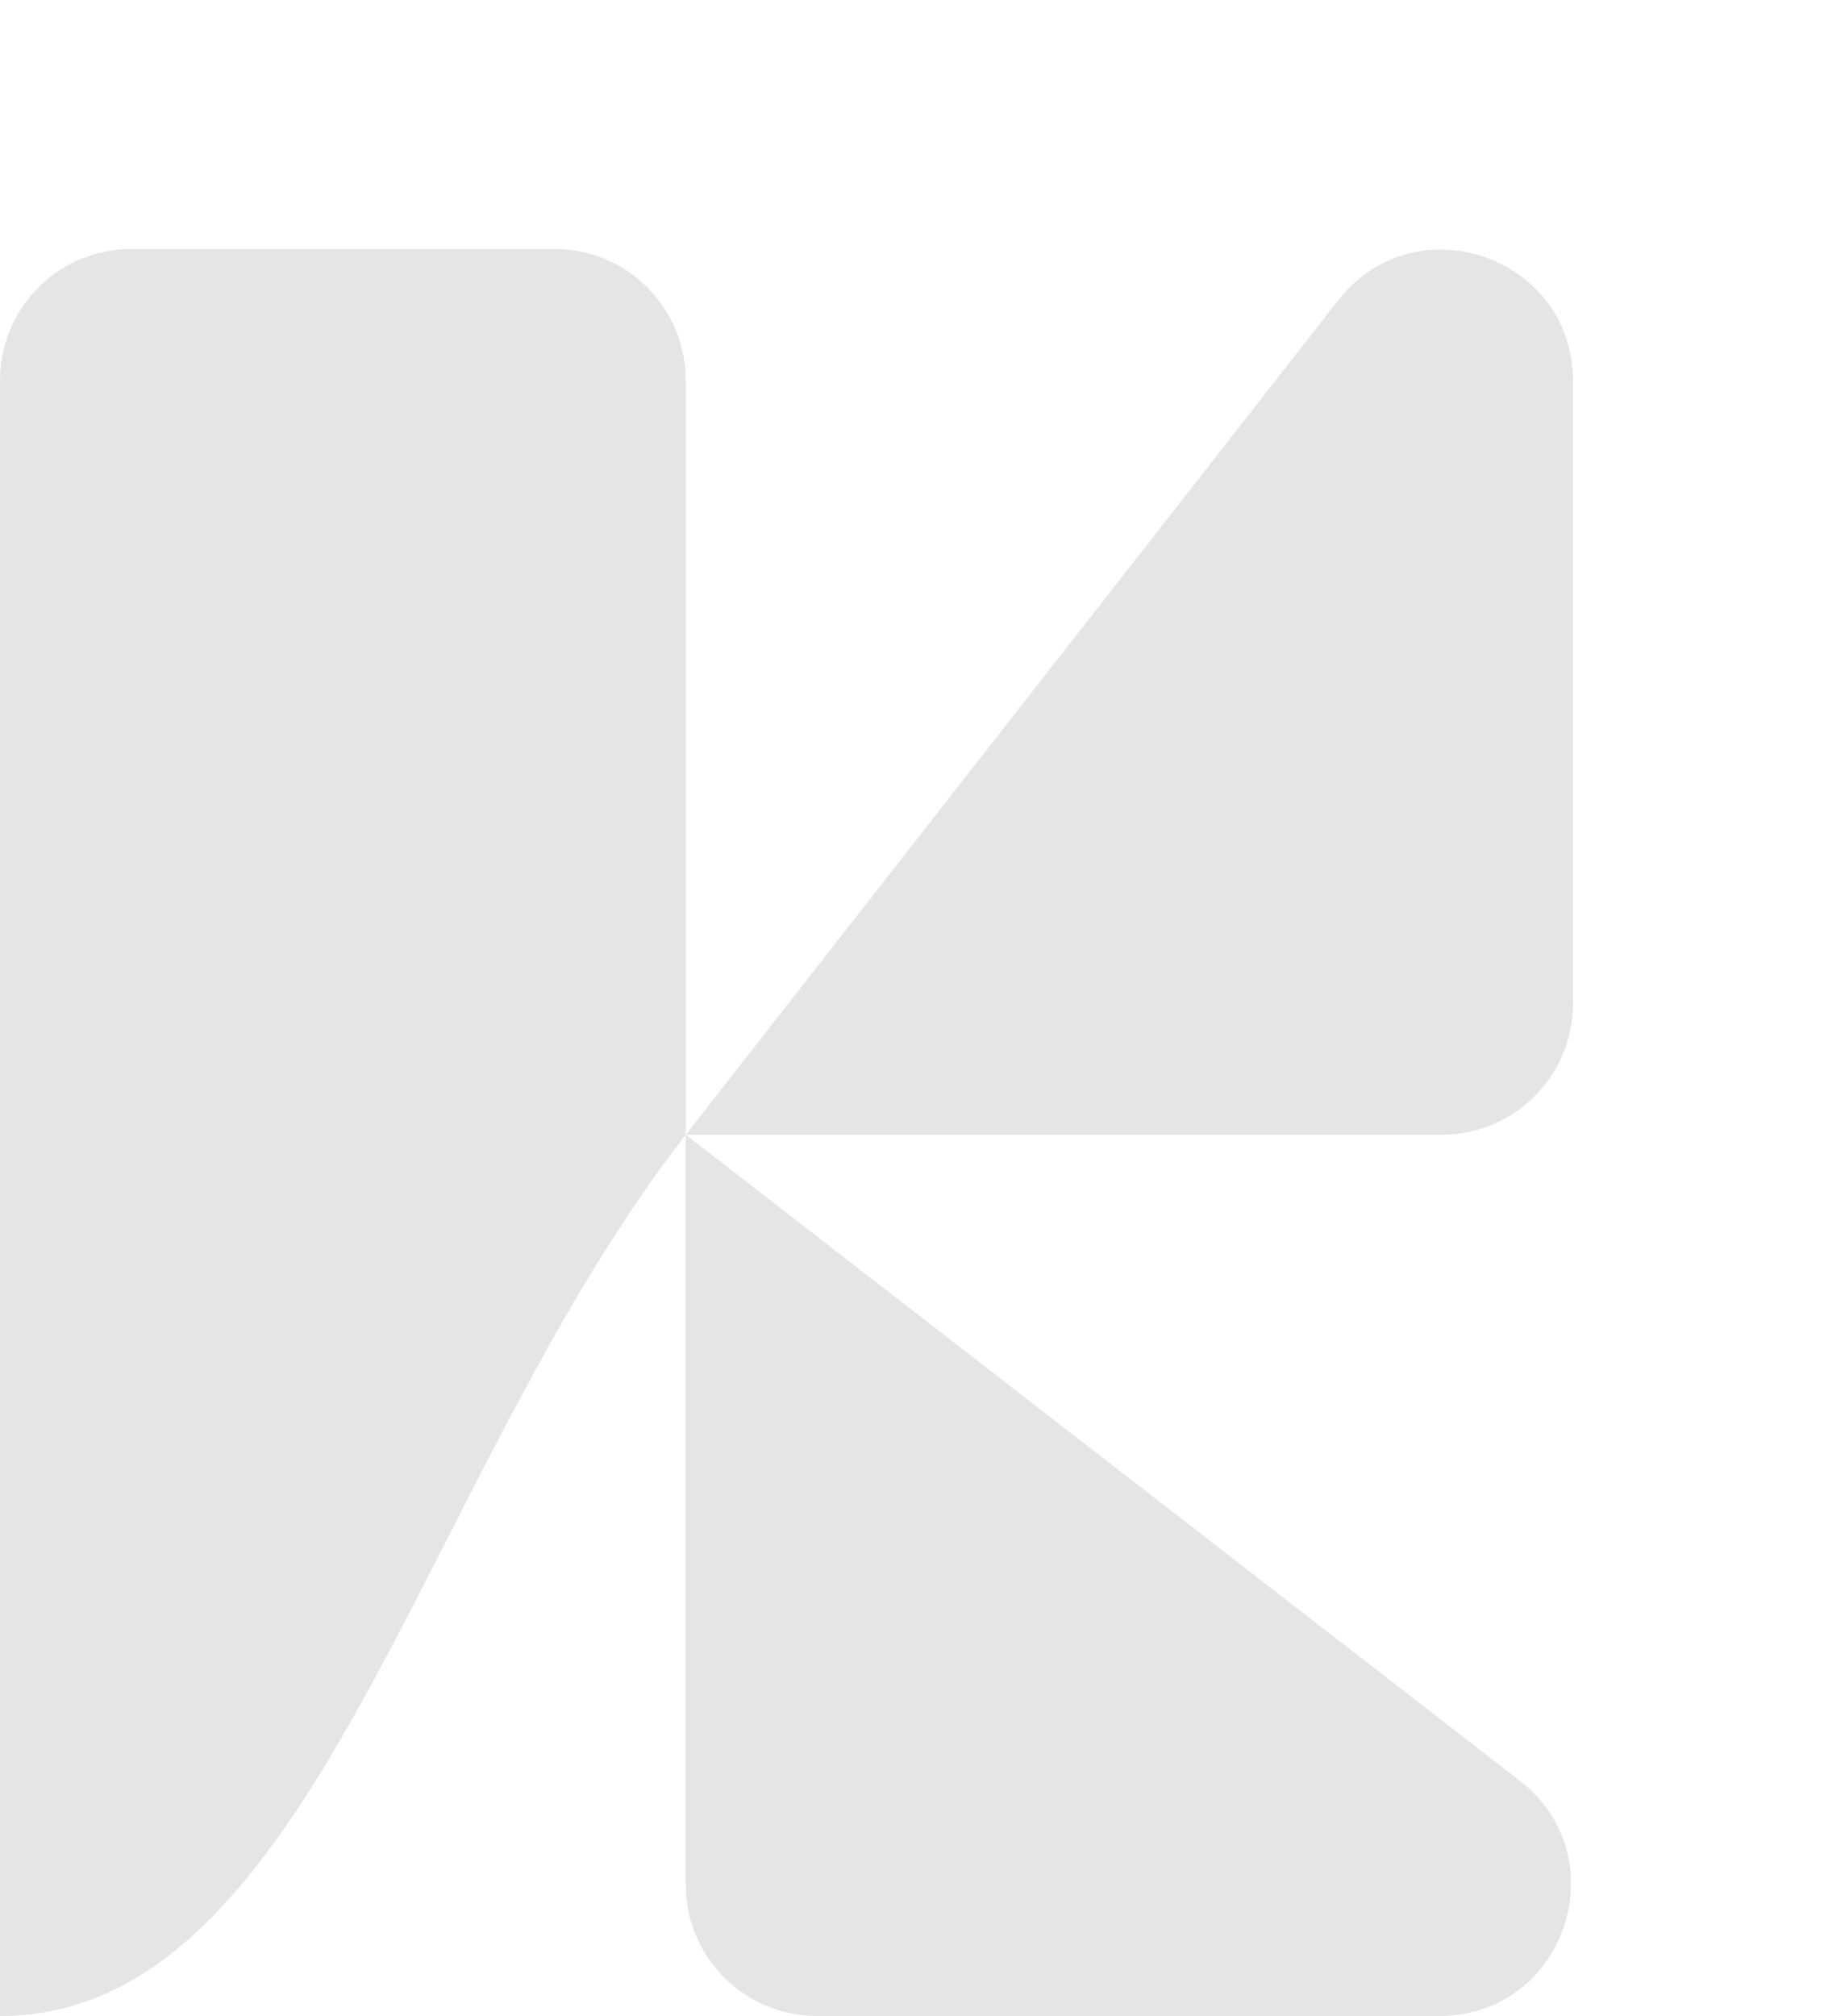
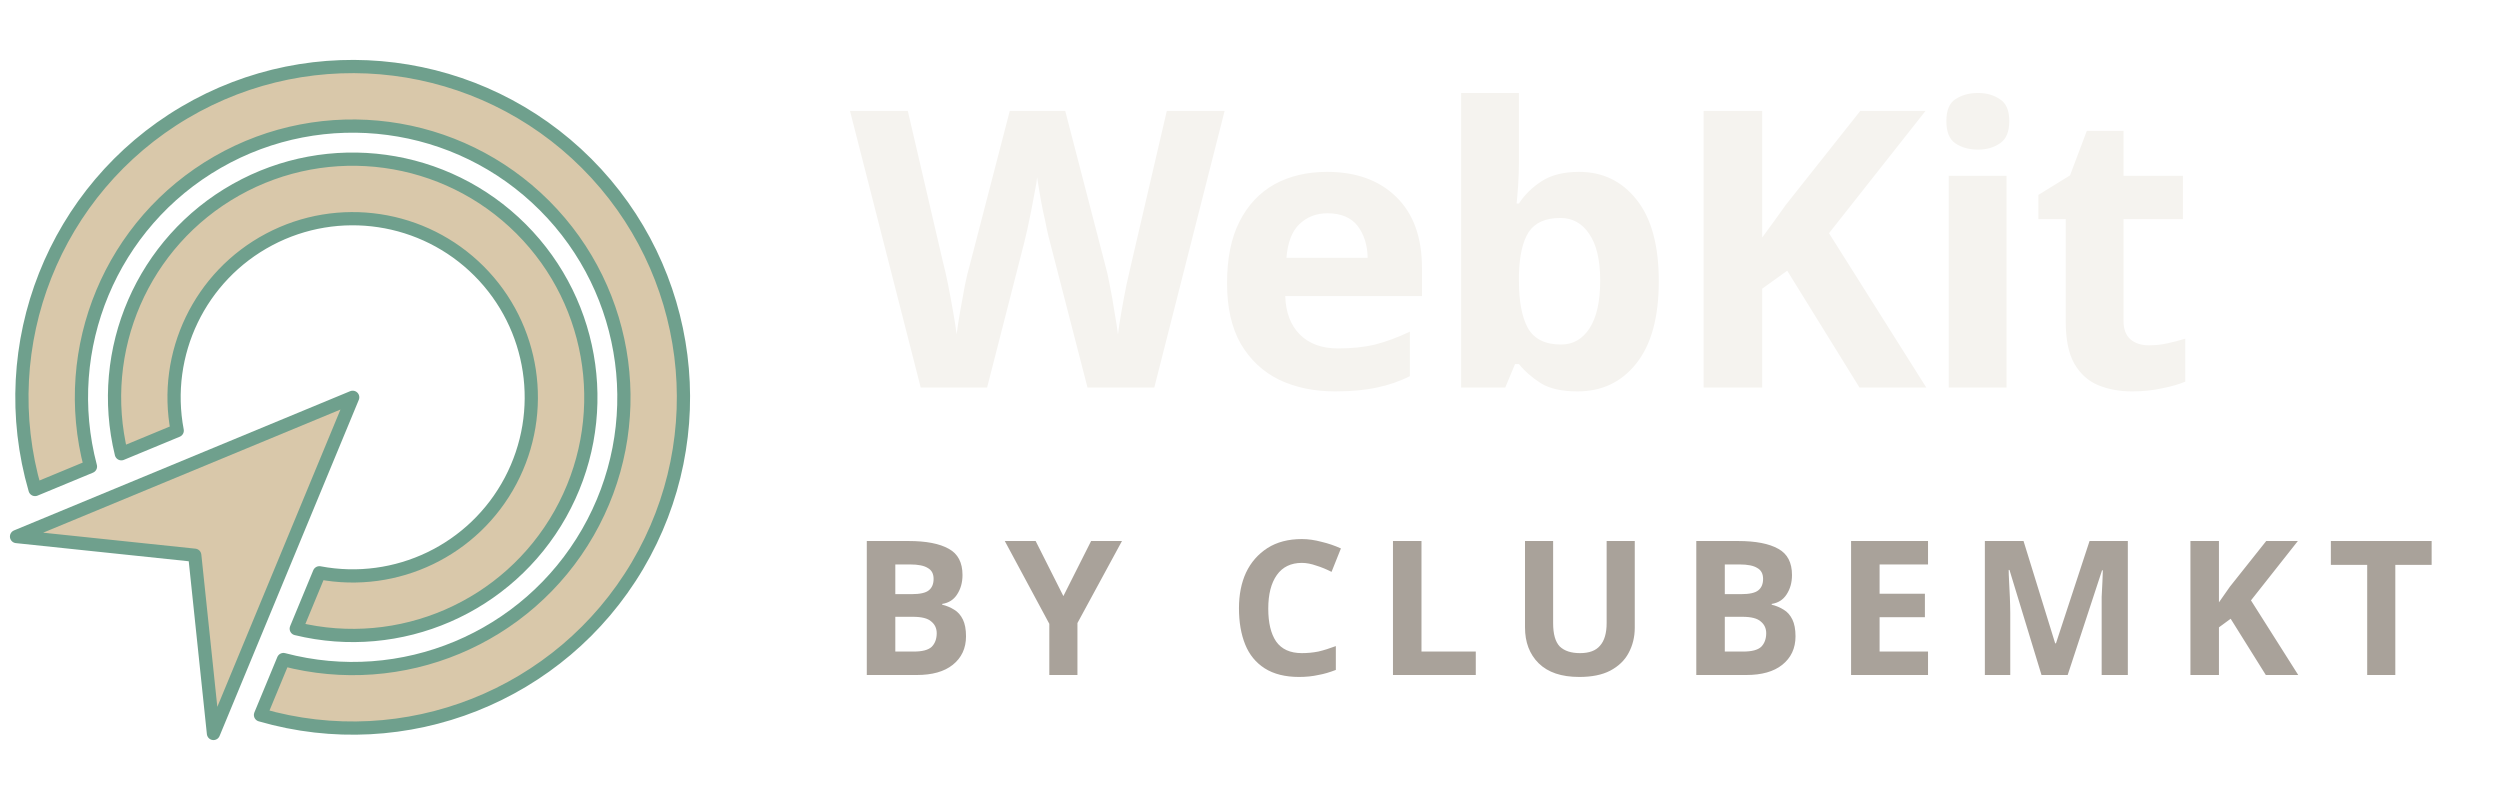
- <svg xmlns="http://www.w3.org/2000/svg" width="1194" height="1320" viewBox="0 0 1194 1320" fill="none">
-   <path d="M0 249C0 201.503 38.504 163 86 163H363C410.496 163 449 201.504 449 249V744H0V249Z" fill="#E5E5E5" />
-   <path d="M535 1320H942.511C1024.49 1320 1059.98 1216.2 995.171 1166.01L449 743V1234C449 1281.5 487.504 1320 535 1320Z" fill="#E5E5E5" />
-   <path d="M1030 657L1030 249.591C1030 167.818 926.625 132.199 876.253 196.616L449 743L944 743C991.496 743 1030 704.496 1030 657Z" fill="#E5E5E5" />
-   <path d="M449 743H0V1320C206 1320 273.655 968.333 449 743Z" fill="#E5E5E5" />
+ <svg xmlns="http://www.w3.org/2000/svg" viewBox="0 0 100 32" role="img" aria-label="WebKit by ClubeMkt">
+   <svg x="0" y="2" width="28" height="28" viewBox="42.74 46 423.26 423.26">
+     <g fill="#D9C8AA" stroke="#6FA08D" stroke-width="8" stroke-linejoin="round">
+       <path d="M 63.93 311.75 A 200 200 0 1 1 200.25 448.07 L 214.13 414.57 A 164 164 0 1 0 97.43 297.87 Z" />
+       <path d="M 116.11 290.13 A 144 144 0 1 1 221.87 395.90 L 235.86 362.11 A 108 108 0 1 0 149.89 276.14 Z" />
+       <path d="M 256 256 L 52.74 340.19 L 160.50 351.50 L 171.81 459.26 Z" />
+     </g>
+   </svg>
+   <text x="34" y="15.5" font-family="Sora, ui-sans-serif, system-ui, sans-serif" font-size="15.5" font-weight="600" letter-spacing="-0.3" fill="#F5F3EF">WebKit</text>
+   <text x="34" y="27" font-family="Sora, ui-sans-serif, system-ui, sans-serif" font-size="7.5" font-weight="600" letter-spacing="1.15" fill="#A9A29A">BY CLUBEMKT</text>
</svg>
